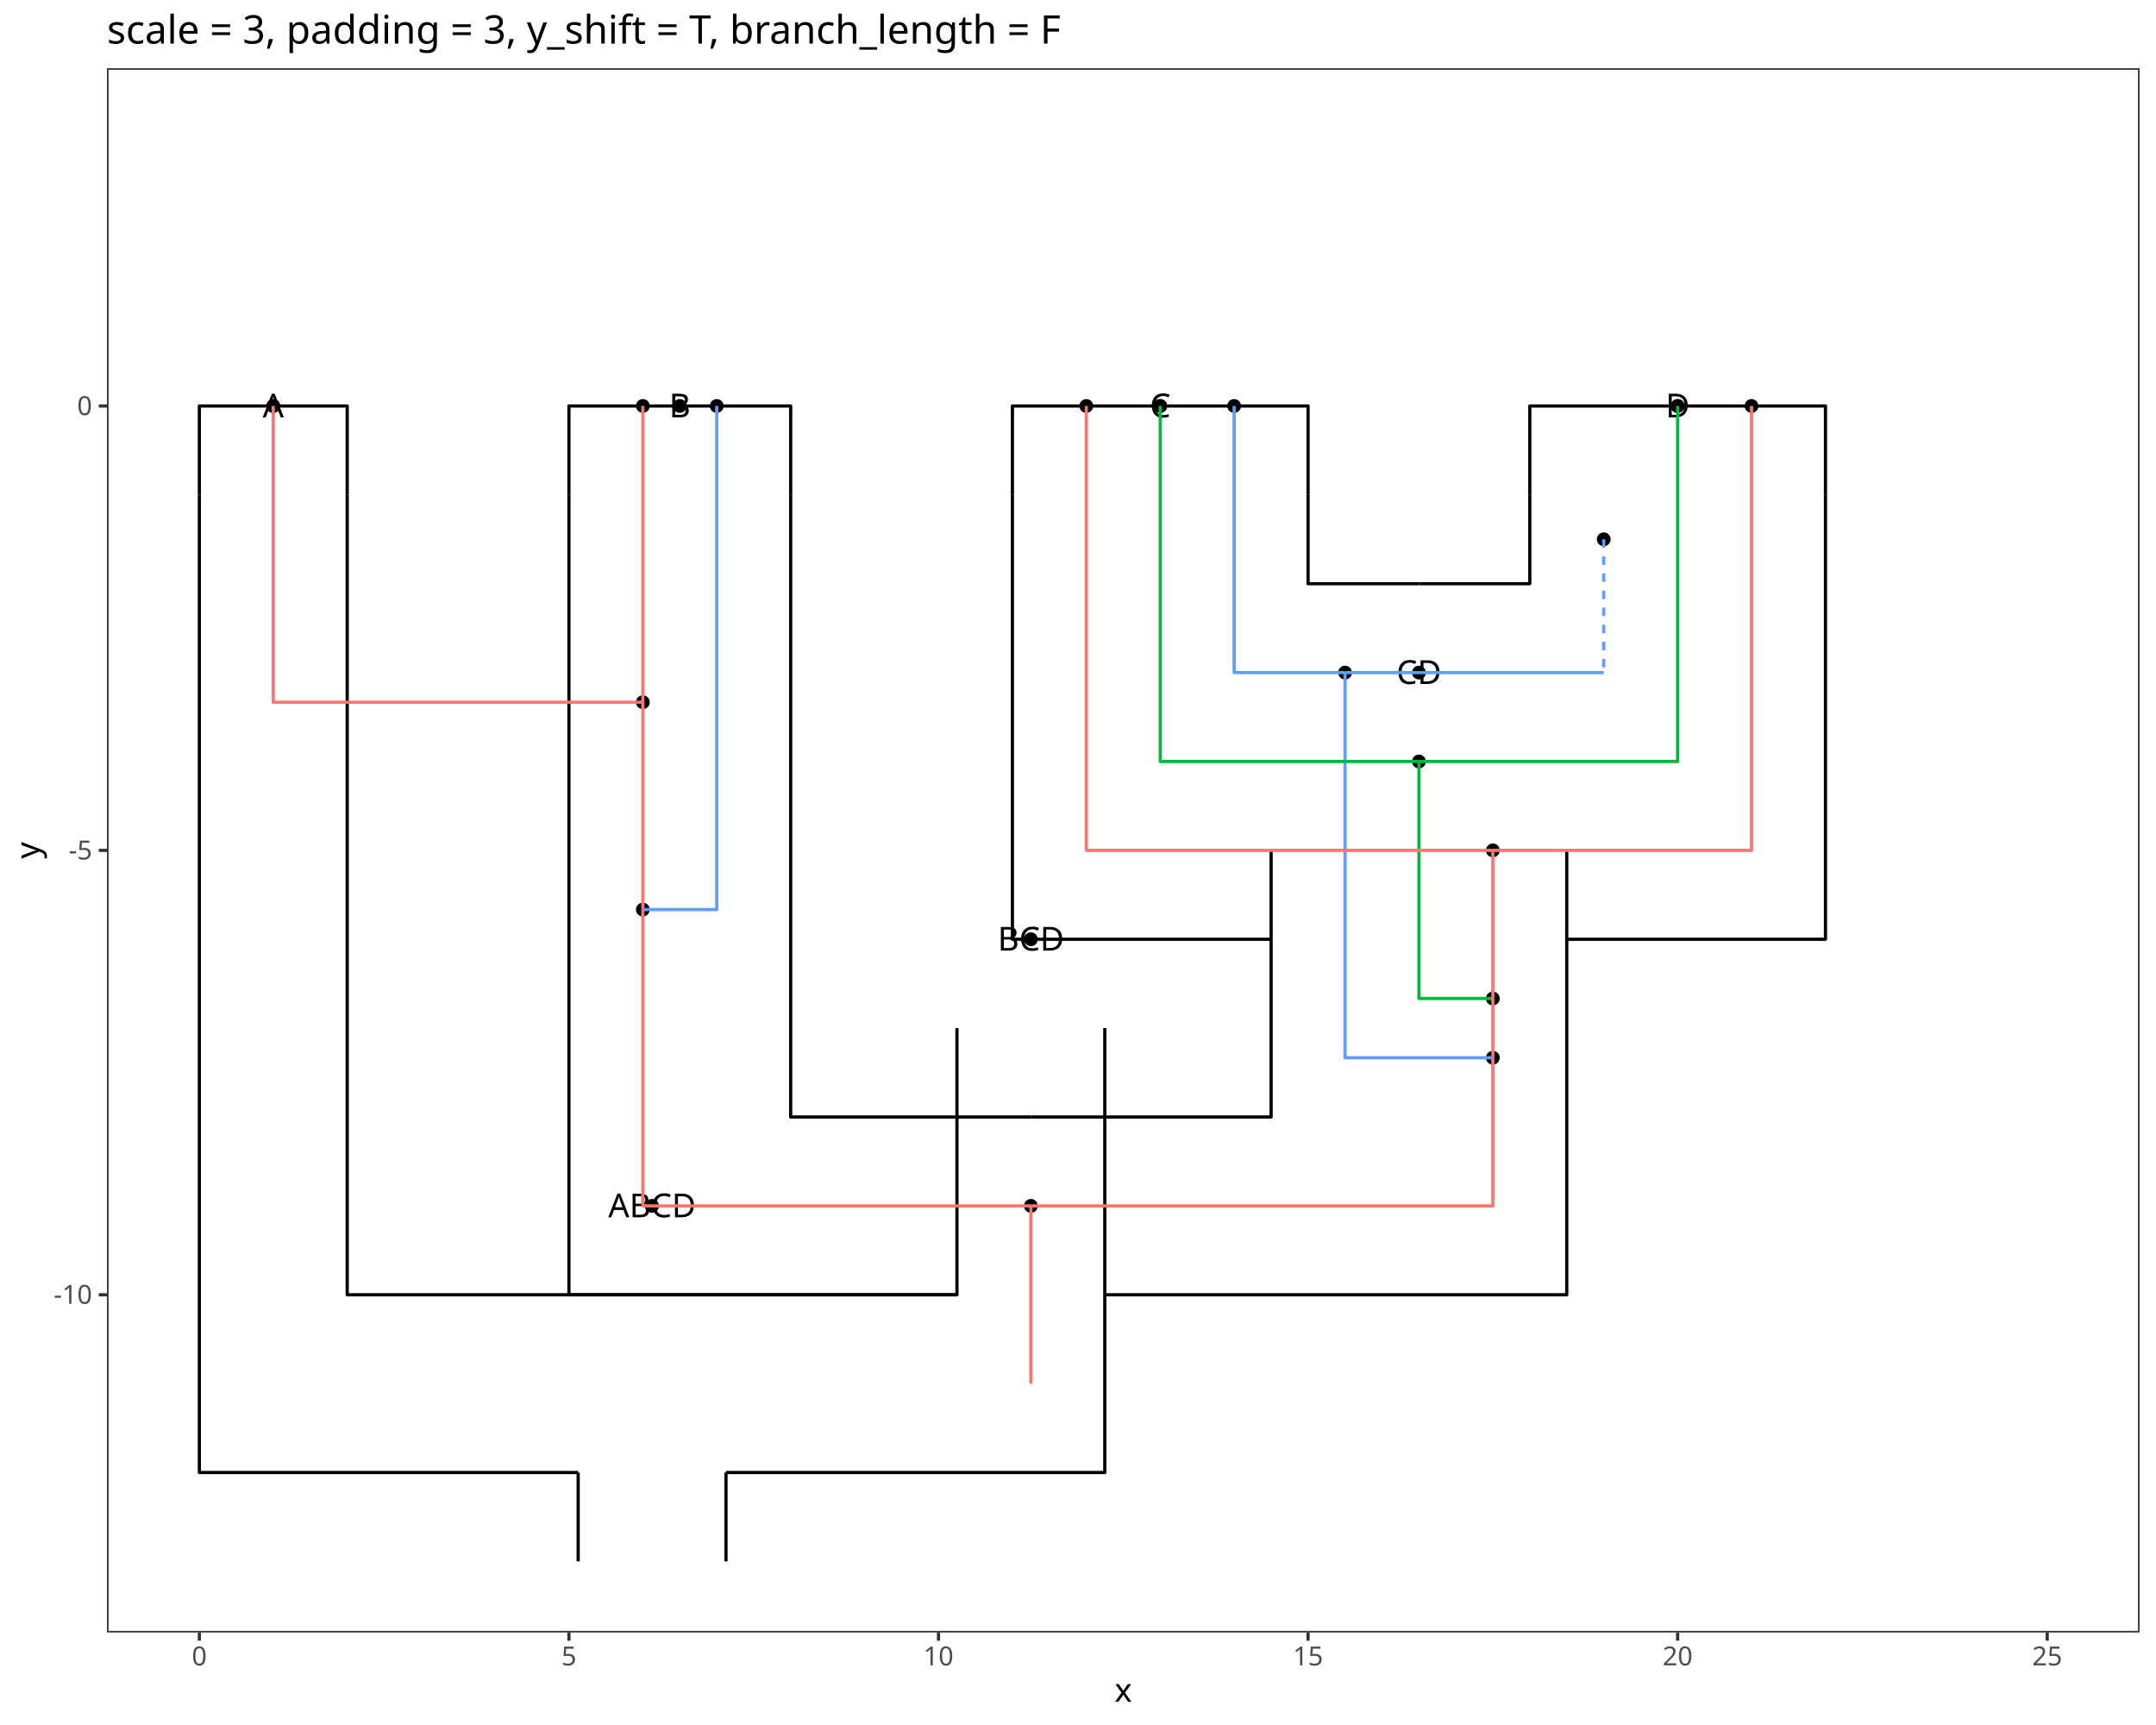
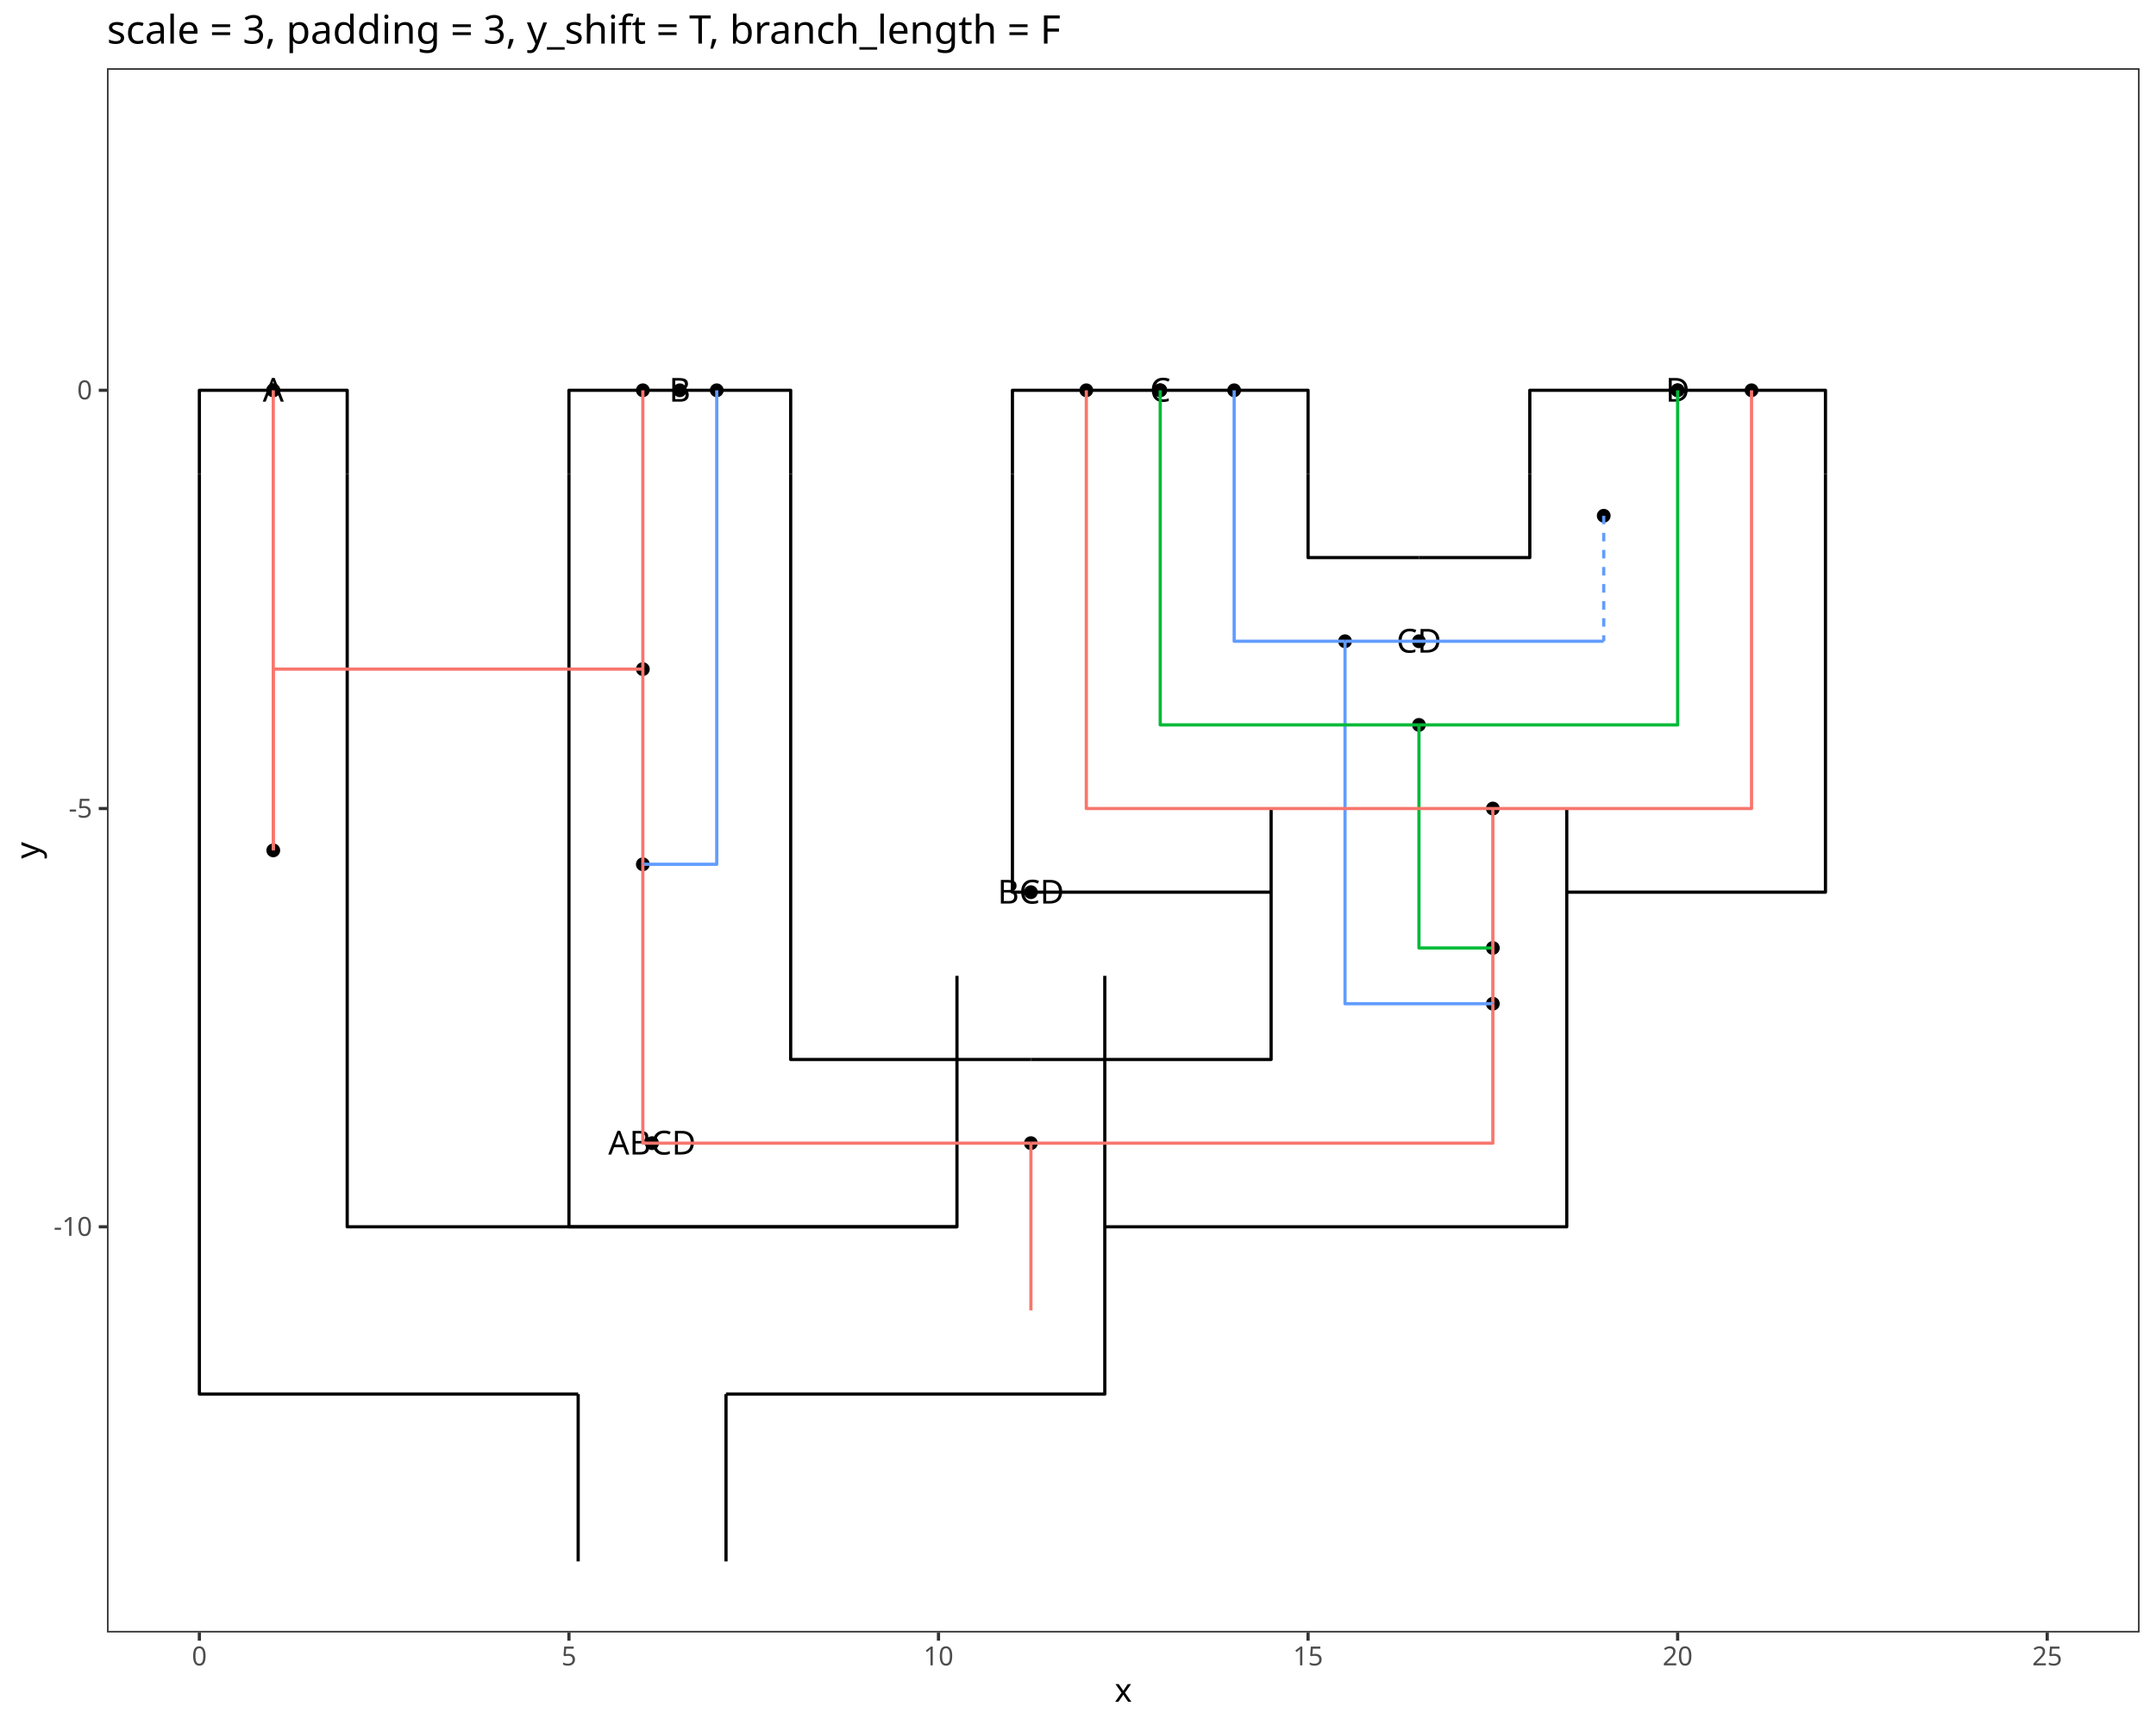
<svg xmlns="http://www.w3.org/2000/svg" class="svglite" data-engine-version="2.0" width="720.00pt" height="576.00pt" viewBox="0 0 720.00 576.00">
  <defs>
    <style type="text/css">
    .svglite line, .svglite polyline, .svglite polygon, .svglite path, .svglite rect, .svglite circle {
      fill: none;
      stroke: #000000;
      stroke-linecap: round;
      stroke-linejoin: round;
      stroke-miterlimit: 10.00;
    }
  </style>
  </defs>
  <rect width="100%" height="100%" style="stroke: none; fill: #FFFFFF;" />
  <defs>
    <clipPath id="cpMC4wMHw3MjAuMDB8MC4wMHw1NzYuMDA=">
      <rect x="0.00" y="0.00" width="720.00" height="576.00" />
    </clipPath>
  </defs>
  <g clip-path="url(#cpMC4wMHw3MjAuMDB8MC4wMHw1NzYuMDA=)">
    <rect x="0.00" y="0.00" width="720.00" height="576.00" style="stroke-width: 1.07; stroke: #FFFFFF; fill: #FFFFFF;" />
  </g>
  <defs>
    <clipPath id="cpMzUuNzJ8NzE0LjUyfDIyLjc4fDU0NS4xMQ==">
      <rect x="35.72" y="22.78" width="678.80" height="522.33" />
    </clipPath>
  </defs>
  <g clip-path="url(#cpMzUuNzJ8NzE0LjUyfDIyLjc4fDU0NS4xMQ==)">
    <rect x="35.72" y="22.78" width="678.80" height="522.33" style="stroke-width: 1.07; stroke: none; fill: #FFFFFF;" />
-     <polyline points="66.58,165.24 66.58,135.56 115.95,135.56 115.95,165.24 " style="stroke-width: 1.07; stroke-linecap: butt;" />
-     <polyline points="115.95,165.24 115.95,432.34 217.76,432.34 " style="stroke-width: 1.07; stroke-linecap: butt;" />
-     <polyline points="217.76,432.34 319.58,432.34 319.58,343.30 " style="stroke-width: 1.07; stroke-linecap: butt;" />
-     <polyline points="66.58,165.24 66.58,491.69 193.08,491.69 " style="stroke-width: 1.07; stroke-linecap: butt;" />
-     <polyline points="242.45,491.69 368.95,491.69 368.95,343.30 " style="stroke-width: 1.07; stroke-linecap: butt;" />
-     <polyline points="193.08,491.69 193.08,521.37 " style="stroke-width: 1.07; stroke-linecap: butt;" />
-     <polyline points="242.45,491.69 242.45,521.37 " style="stroke-width: 1.07; stroke-linecap: butt;" />
-     <polyline points="190.00,165.24 190.00,135.56 264.05,135.56 264.05,165.24 " style="stroke-width: 1.07; stroke-linecap: butt;" />
-     <polyline points="264.05,165.24 264.05,372.98 344.27,372.98 " style="stroke-width: 1.07; stroke-linecap: butt;" />
-     <polyline points="344.27,372.98 424.49,372.98 424.49,283.95 " style="stroke-width: 1.07; stroke-linecap: butt;" />
-     <polyline points="190.00,165.24 190.00,432.34 319.58,432.34 " style="stroke-width: 1.07; stroke-linecap: butt;" />
-     <polyline points="368.95,432.34 523.22,432.34 523.22,283.95 " style="stroke-width: 1.07; stroke-linecap: butt;" />
-     <polyline points="338.10,165.24 338.10,135.56 436.83,135.56 436.83,165.24 " style="stroke-width: 1.07; stroke-linecap: butt;" />
-     <polyline points="436.83,165.24 436.83,194.91 473.86,194.91 " style="stroke-width: 1.07; stroke-linecap: butt;" />
-     <polyline points="473.86,194.91 510.88,194.91 510.88,165.24 " style="stroke-width: 1.07; stroke-linecap: butt;" />
-     <polyline points="338.10,165.24 338.10,313.63 424.49,313.63 " style="stroke-width: 1.07; stroke-linecap: butt;" />
-     <polyline points="523.22,313.63 609.62,313.63 609.62,165.24 " style="stroke-width: 1.07; stroke-linecap: butt;" />
-     <polyline points="510.88,165.24 510.88,135.56 609.62,135.56 609.62,165.24 " style="stroke-width: 1.07; stroke-linecap: butt;" />
-     <circle cx="217.76" cy="402.66" r="1.95" style="stroke-width: 0.71; fill: #000000;" />
-     <circle cx="91.26" cy="135.56" r="1.95" style="stroke-width: 0.71; fill: #000000;" />
-     <circle cx="344.27" cy="313.63" r="1.95" style="stroke-width: 0.71; fill: #000000;" />
-     <circle cx="227.02" cy="135.56" r="1.95" style="stroke-width: 0.71; fill: #000000;" />
-     <circle cx="473.86" cy="224.59" r="1.95" style="stroke-width: 0.71; fill: #000000;" />
-     <circle cx="387.46" cy="135.56" r="1.95" style="stroke-width: 0.71; fill: #000000;" />
-     <circle cx="560.25" cy="135.56" r="1.95" style="stroke-width: 0.71; fill: #000000;" />
-     <text x="217.76" y="406.46" text-anchor="middle" style="font-size: 11.04px; font-family: sans;" textLength="30.68px" lengthAdjust="spacingAndGlyphs">ABCD</text>
-     <text x="91.26" y="139.36" text-anchor="middle" style="font-size: 11.04px; font-family: sans;" textLength="7.37px" lengthAdjust="spacingAndGlyphs">A</text>
-     <text x="344.27" y="317.42" text-anchor="middle" style="font-size: 11.04px; font-family: sans;" textLength="23.32px" lengthAdjust="spacingAndGlyphs">BCD</text>
-     <text x="227.02" y="139.36" text-anchor="middle" style="font-size: 11.04px; font-family: sans;" textLength="7.37px" lengthAdjust="spacingAndGlyphs">B</text>
-     <text x="473.86" y="228.39" text-anchor="middle" style="font-size: 11.04px; font-family: sans;" textLength="15.95px" lengthAdjust="spacingAndGlyphs">CD</text>
-     <text x="387.46" y="139.36" text-anchor="middle" style="font-size: 11.04px; font-family: sans;" textLength="7.98px" lengthAdjust="spacingAndGlyphs">C</text>
-     <text x="560.25" y="139.36" text-anchor="middle" style="font-size: 11.04px; font-family: sans;" textLength="7.98px" lengthAdjust="spacingAndGlyphs">D</text>
-     <circle cx="344.27" cy="402.66" r="1.95" style="stroke-width: 0.71; fill: #000000;" />
-     <circle cx="214.68" cy="303.73" r="1.95" style="stroke-width: 0.71; fill: #000000;" />
-     <circle cx="214.68" cy="234.48" r="1.95" style="stroke-width: 0.71; fill: #000000;" />
-     <circle cx="91.26" cy="135.56" r="1.95" style="stroke-width: 0.71; fill: #000000;" />
-     <circle cx="214.68" cy="135.56" r="1.95" style="stroke-width: 0.71; fill: #000000;" />
-     <circle cx="239.36" cy="135.56" r="1.95" style="stroke-width: 0.71; fill: #000000;" />
-     <circle cx="498.54" cy="353.20" r="1.95" style="stroke-width: 0.71; fill: #000000;" />
-     <circle cx="498.54" cy="333.41" r="1.95" style="stroke-width: 0.71; fill: #000000;" />
-     <circle cx="498.54" cy="283.95" r="1.95" style="stroke-width: 0.71; fill: #000000;" />
-     <circle cx="362.78" cy="135.56" r="1.95" style="stroke-width: 0.71; fill: #000000;" />
-     <circle cx="584.93" cy="135.56" r="1.95" style="stroke-width: 0.71; fill: #000000;" />
-     <circle cx="473.86" cy="254.27" r="1.95" style="stroke-width: 0.71; fill: #000000;" />
-     <circle cx="387.46" cy="135.56" r="1.95" style="stroke-width: 0.71; fill: #000000;" />
-     <circle cx="560.25" cy="135.56" r="1.95" style="stroke-width: 0.71; fill: #000000;" />
-     <circle cx="449.17" cy="224.59" r="1.95" style="stroke-width: 0.71; fill: #000000;" />
-     <circle cx="412.15" cy="135.56" r="1.95" style="stroke-width: 0.71; fill: #000000;" />
-     <circle cx="535.57" cy="180.08" r="1.95" style="stroke-width: 0.71; fill: #000000;" />
-     <polyline points="473.86,254.27 560.25,254.27 560.25,135.56 " style="stroke-width: 1.07; stroke: #00BA38; stroke-linecap: butt;" />
-     <polyline points="473.86,254.27 473.86,333.41 498.54,333.41 " style="stroke-width: 1.07; stroke: #00BA38; stroke-linecap: butt;" />
-     <polyline points="498.54,353.20 498.54,353.20 498.54,333.41 " style="stroke-width: 1.07; stroke: #F8766D; stroke-linecap: butt;" />
-     <polyline points="412.15,135.56 412.15,224.59 449.17,224.59 " style="stroke-width: 1.07; stroke: #619CFF; stroke-linecap: butt;" />
-     <polyline points="449.17,224.59 535.57,224.59 " style="stroke-width: 1.07; stroke: #619CFF; stroke-linecap: butt;" />
-     <polyline points="535.57,180.08 535.57,224.59 " style="stroke-width: 1.07; stroke: #619CFF; stroke-dasharray: 2.85,2.85; stroke-linecap: butt;" />
-     <polyline points="449.17,224.59 449.17,353.20 498.54,353.20 " style="stroke-width: 1.07; stroke: #619CFF; stroke-linecap: butt;" />
-     <polyline points="344.27,402.66 498.54,402.66 498.54,353.20 " style="stroke-width: 1.07; stroke: #F8766D; stroke-linecap: butt;" />
-     <polyline points="344.27,402.66 344.27,462.01 " style="stroke-width: 1.07; stroke: #F8766D; stroke-linecap: butt;" />
-     <polyline points="91.26,135.56 91.26,234.48 214.68,234.48 " style="stroke-width: 1.07; stroke: #F8766D; stroke-linecap: butt;" />
-     <polyline points="214.68,234.48 214.68,234.48 214.68,135.56 " style="stroke-width: 1.07; stroke: #F8766D; stroke-linecap: butt;" />
-     <polyline points="214.68,303.73 214.68,303.73 214.68,234.48 " style="stroke-width: 1.07; stroke: #F8766D; stroke-linecap: butt;" />
-     <polyline points="214.68,303.73 239.36,303.73 239.36,135.56 " style="stroke-width: 1.07; stroke: #619CFF; stroke-linecap: butt;" />
-     <polyline points="214.68,303.73 214.68,402.66 344.27,402.66 " style="stroke-width: 1.07; stroke: #F8766D; stroke-linecap: butt;" />
-     <polyline points="362.78,135.56 362.78,283.95 498.54,283.95 " style="stroke-width: 1.07; stroke: #F8766D; stroke-linecap: butt;" />
-     <polyline points="498.54,283.95 584.93,283.95 584.93,135.56 " style="stroke-width: 1.07; stroke: #F8766D; stroke-linecap: butt;" />
-     <polyline points="498.54,333.41 498.54,333.41 498.54,283.95 " style="stroke-width: 1.07; stroke: #F8766D; stroke-linecap: butt;" />
-     <polyline points="387.46,135.56 387.46,254.27 473.86,254.27 " style="stroke-width: 1.07; stroke: #00BA38; stroke-linecap: butt;" />
+     <polyline points="66.58,158.25 66.58,130.32 115.95,130.32 115.95,158.25 " style="stroke-width: 1.07; stroke-linecap: butt;" />
+     <polyline points="115.95,158.25 115.95,409.64 217.76,409.64 " style="stroke-width: 1.07; stroke-linecap: butt;" />
+     <polyline points="217.76,409.64 319.58,409.64 319.58,325.85 " style="stroke-width: 1.07; stroke-linecap: butt;" />
+     <polyline points="66.58,158.25 66.58,465.51 193.08,465.51 " style="stroke-width: 1.07; stroke-linecap: butt;" />
+     <polyline points="242.45,465.51 368.95,465.51 368.95,325.85 " style="stroke-width: 1.07; stroke-linecap: butt;" />
+     <polyline points="193.08,465.51 193.08,521.37 " style="stroke-width: 1.07; stroke-linecap: butt;" />
+     <polyline points="242.45,465.51 242.45,521.37 " style="stroke-width: 1.07; stroke-linecap: butt;" />
+     <polyline points="190.00,158.25 190.00,130.32 264.05,130.32 264.05,158.25 " style="stroke-width: 1.07; stroke-linecap: butt;" />
+     <polyline points="264.05,158.25 264.05,353.78 344.27,353.78 " style="stroke-width: 1.07; stroke-linecap: butt;" />
+     <polyline points="344.27,353.78 424.49,353.78 424.49,269.98 " style="stroke-width: 1.07; stroke-linecap: butt;" />
+     <polyline points="190.00,158.25 190.00,409.64 319.58,409.64 " style="stroke-width: 1.07; stroke-linecap: butt;" />
+     <polyline points="368.95,409.64 523.22,409.64 523.22,269.98 " style="stroke-width: 1.07; stroke-linecap: butt;" />
+     <polyline points="338.10,158.25 338.10,130.32 436.83,130.32 436.83,158.25 " style="stroke-width: 1.07; stroke-linecap: butt;" />
+     <polyline points="436.83,158.25 436.83,186.19 473.86,186.19 " style="stroke-width: 1.07; stroke-linecap: butt;" />
+     <polyline points="473.86,186.19 510.88,186.19 510.88,158.25 " style="stroke-width: 1.07; stroke-linecap: butt;" />
+     <polyline points="338.10,158.25 338.10,297.91 424.49,297.91 " style="stroke-width: 1.07; stroke-linecap: butt;" />
+     <polyline points="523.22,297.91 609.62,297.91 609.62,158.25 " style="stroke-width: 1.07; stroke-linecap: butt;" />
+     <polyline points="510.88,158.25 510.88,130.32 609.62,130.32 609.62,158.25 " style="stroke-width: 1.07; stroke-linecap: butt;" />
+     <circle cx="217.76" cy="381.71" r="1.95" style="stroke-width: 0.71; fill: #000000;" />
+     <circle cx="91.26" cy="130.32" r="1.95" style="stroke-width: 0.71; fill: #000000;" />
+     <circle cx="344.27" cy="297.91" r="1.95" style="stroke-width: 0.71; fill: #000000;" />
+     <circle cx="227.02" cy="130.32" r="1.95" style="stroke-width: 0.71; fill: #000000;" />
+     <circle cx="473.86" cy="214.12" r="1.95" style="stroke-width: 0.71; fill: #000000;" />
+     <circle cx="387.46" cy="130.32" r="1.95" style="stroke-width: 0.71; fill: #000000;" />
+     <circle cx="560.25" cy="130.32" r="1.95" style="stroke-width: 0.71; fill: #000000;" />
+     <text x="217.76" y="385.51" text-anchor="middle" style="font-size: 11.04px; font-family: sans;" textLength="30.68px" lengthAdjust="spacingAndGlyphs">ABCD</text>
+     <text x="91.26" y="134.12" text-anchor="middle" style="font-size: 11.04px; font-family: sans;" textLength="7.37px" lengthAdjust="spacingAndGlyphs">A</text>
+     <text x="344.27" y="301.71" text-anchor="middle" style="font-size: 11.04px; font-family: sans;" textLength="23.32px" lengthAdjust="spacingAndGlyphs">BCD</text>
+     <text x="227.02" y="134.12" text-anchor="middle" style="font-size: 11.04px; font-family: sans;" textLength="7.37px" lengthAdjust="spacingAndGlyphs">B</text>
+     <text x="473.86" y="217.92" text-anchor="middle" style="font-size: 11.04px; font-family: sans;" textLength="15.95px" lengthAdjust="spacingAndGlyphs">CD</text>
+     <text x="387.46" y="134.12" text-anchor="middle" style="font-size: 11.04px; font-family: sans;" textLength="7.98px" lengthAdjust="spacingAndGlyphs">C</text>
+     <text x="560.25" y="134.12" text-anchor="middle" style="font-size: 11.04px; font-family: sans;" textLength="7.98px" lengthAdjust="spacingAndGlyphs">D</text>
+     <circle cx="344.27" cy="381.71" r="1.95" style="stroke-width: 0.71; fill: #000000;" />
+     <circle cx="214.68" cy="288.60" r="1.95" style="stroke-width: 0.71; fill: #000000;" />
+     <circle cx="214.68" cy="223.43" r="1.95" style="stroke-width: 0.71; fill: #000000;" />
+     <circle cx="91.26" cy="283.95" r="1.95" style="stroke-width: 0.71; fill: #000000;" />
+     <circle cx="91.26" cy="130.32" r="1.95" style="stroke-width: 0.71; fill: #000000;" />
+     <circle cx="214.68" cy="130.32" r="1.95" style="stroke-width: 0.71; fill: #000000;" />
+     <circle cx="239.36" cy="130.32" r="1.95" style="stroke-width: 0.71; fill: #000000;" />
+     <circle cx="498.54" cy="335.16" r="1.95" style="stroke-width: 0.71; fill: #000000;" />
+     <circle cx="498.54" cy="316.54" r="1.95" style="stroke-width: 0.71; fill: #000000;" />
+     <circle cx="498.54" cy="269.98" r="1.95" style="stroke-width: 0.71; fill: #000000;" />
+     <circle cx="362.78" cy="130.32" r="1.95" style="stroke-width: 0.71; fill: #000000;" />
+     <circle cx="584.93" cy="130.32" r="1.95" style="stroke-width: 0.71; fill: #000000;" />
+     <circle cx="473.86" cy="242.05" r="1.95" style="stroke-width: 0.71; fill: #000000;" />
+     <circle cx="387.46" cy="130.32" r="1.95" style="stroke-width: 0.71; fill: #000000;" />
+     <circle cx="560.25" cy="130.32" r="1.95" style="stroke-width: 0.71; fill: #000000;" />
+     <circle cx="449.17" cy="214.12" r="1.95" style="stroke-width: 0.71; fill: #000000;" />
+     <circle cx="412.15" cy="130.32" r="1.95" style="stroke-width: 0.71; fill: #000000;" />
+     <circle cx="535.57" cy="172.22" r="1.95" style="stroke-width: 0.71; fill: #000000;" />
+     <polyline points="473.86,242.05 560.25,242.05 560.25,130.32 " style="stroke-width: 1.07; stroke: #00BA38; stroke-linecap: butt;" />
+     <polyline points="473.86,242.05 473.86,316.54 498.54,316.54 " style="stroke-width: 1.07; stroke: #00BA38; stroke-linecap: butt;" />
+     <polyline points="498.54,335.16 498.54,335.16 498.54,316.54 " style="stroke-width: 1.07; stroke: #F8766D; stroke-linecap: butt;" />
+     <polyline points="412.15,130.32 412.15,214.12 449.17,214.12 " style="stroke-width: 1.07; stroke: #619CFF; stroke-linecap: butt;" />
+     <polyline points="449.17,214.12 535.57,214.12 " style="stroke-width: 1.07; stroke: #619CFF; stroke-linecap: butt;" />
+     <polyline points="535.57,172.22 535.57,214.12 " style="stroke-width: 1.07; stroke: #619CFF; stroke-dasharray: 2.85,2.85; stroke-linecap: butt;" />
+     <polyline points="449.17,214.12 449.17,335.16 498.54,335.16 " style="stroke-width: 1.07; stroke: #619CFF; stroke-linecap: butt;" />
+     <polyline points="344.27,381.71 498.54,381.71 498.54,335.16 " style="stroke-width: 1.07; stroke: #F8766D; stroke-linecap: butt;" />
+     <polyline points="344.27,381.71 344.27,437.57 " style="stroke-width: 1.07; stroke: #F8766D; stroke-linecap: butt;" />
+     <polyline points="91.26,283.95 91.26,283.95 91.26,130.32 " style="stroke-width: 1.07; stroke: #F8766D; stroke-linecap: butt;" />
+     <polyline points="91.26,283.95 91.26,223.43 214.68,223.43 " style="stroke-width: 1.07; stroke: #F8766D; stroke-linecap: butt;" />
+     <polyline points="214.68,223.43 214.68,223.43 214.68,130.32 " style="stroke-width: 1.07; stroke: #F8766D; stroke-linecap: butt;" />
+     <polyline points="214.68,288.60 214.68,288.60 214.68,223.43 " style="stroke-width: 1.07; stroke: #F8766D; stroke-linecap: butt;" />
+     <polyline points="214.68,288.60 239.36,288.60 239.36,130.32 " style="stroke-width: 1.07; stroke: #619CFF; stroke-linecap: butt;" />
+     <polyline points="214.68,288.60 214.68,381.71 344.27,381.71 " style="stroke-width: 1.07; stroke: #F8766D; stroke-linecap: butt;" />
+     <polyline points="362.78,130.32 362.78,269.98 498.54,269.98 " style="stroke-width: 1.07; stroke: #F8766D; stroke-linecap: butt;" />
+     <polyline points="498.54,269.98 584.93,269.98 584.93,130.32 " style="stroke-width: 1.07; stroke: #F8766D; stroke-linecap: butt;" />
+     <polyline points="498.54,316.54 498.54,316.54 498.54,269.98 " style="stroke-width: 1.07; stroke: #F8766D; stroke-linecap: butt;" />
+     <polyline points="387.46,130.32 387.46,242.05 473.86,242.05 " style="stroke-width: 1.07; stroke: #00BA38; stroke-linecap: butt;" />
    <circle cx="683.67" cy="46.53" r="1.95" style="stroke-width: 0.71; stroke: none;" />
-     <circle cx="217.76" cy="491.69" r="1.95" style="stroke-width: 0.71; stroke: none;" />
+     <circle cx="217.76" cy="465.51" r="1.95" style="stroke-width: 0.71; stroke: none;" />
    <rect x="35.72" y="22.78" width="678.80" height="522.33" style="stroke-width: 1.07; stroke: #333333;" />
  </g>
  <g clip-path="url(#cpMC4wMHw3MjAuMDB8MC4wMHw1NzYuMDA=)">
-     <text x="30.79" y="435.36" text-anchor="end" style="font-size: 8.80px; fill: #4D4D4D; font-family: sans;" textLength="12.72px" lengthAdjust="spacingAndGlyphs">-10</text>
-     <text x="30.79" y="286.98" text-anchor="end" style="font-size: 8.80px; fill: #4D4D4D; font-family: sans;" textLength="7.82px" lengthAdjust="spacingAndGlyphs">-5</text>
-     <text x="30.79" y="138.59" text-anchor="end" style="font-size: 8.80px; fill: #4D4D4D; font-family: sans;" textLength="4.89px" lengthAdjust="spacingAndGlyphs">0</text>
-     <polyline points="32.98,432.34 35.72,432.34 " style="stroke-width: 1.07; stroke: #333333; stroke-linecap: butt;" />
-     <polyline points="32.98,283.95 35.72,283.95 " style="stroke-width: 1.07; stroke: #333333; stroke-linecap: butt;" />
-     <polyline points="32.98,135.56 35.72,135.56 " style="stroke-width: 1.07; stroke: #333333; stroke-linecap: butt;" />
+     <text x="30.79" y="412.67" text-anchor="end" style="font-size: 8.80px; fill: #4D4D4D; font-family: sans;" textLength="12.72px" lengthAdjust="spacingAndGlyphs">-10</text>
+     <text x="30.79" y="273.01" text-anchor="end" style="font-size: 8.80px; fill: #4D4D4D; font-family: sans;" textLength="7.82px" lengthAdjust="spacingAndGlyphs">-5</text>
+     <text x="30.79" y="133.35" text-anchor="end" style="font-size: 8.80px; fill: #4D4D4D; font-family: sans;" textLength="4.89px" lengthAdjust="spacingAndGlyphs">0</text>
+     <polyline points="32.98,409.64 35.72,409.64 " style="stroke-width: 1.07; stroke: #333333; stroke-linecap: butt;" />
+     <polyline points="32.98,269.98 35.72,269.98 " style="stroke-width: 1.07; stroke: #333333; stroke-linecap: butt;" />
+     <polyline points="32.98,130.32 35.72,130.32 " style="stroke-width: 1.07; stroke: #333333; stroke-linecap: butt;" />
    <polyline points="66.58,547.85 66.58,545.11 " style="stroke-width: 1.07; stroke: #333333; stroke-linecap: butt;" />
    <polyline points="190.00,547.85 190.00,545.11 " style="stroke-width: 1.07; stroke: #333333; stroke-linecap: butt;" />
    <polyline points="313.41,547.85 313.41,545.11 " style="stroke-width: 1.07; stroke: #333333; stroke-linecap: butt;" />
    <polyline points="436.83,547.85 436.83,545.11 " style="stroke-width: 1.07; stroke: #333333; stroke-linecap: butt;" />
    <polyline points="560.25,547.85 560.25,545.11 " style="stroke-width: 1.07; stroke: #333333; stroke-linecap: butt;" />
    <polyline points="683.67,547.85 683.67,545.11 " style="stroke-width: 1.07; stroke: #333333; stroke-linecap: butt;" />
    <text x="66.58" y="556.10" text-anchor="middle" style="font-size: 8.80px; fill: #4D4D4D; font-family: sans;" textLength="4.89px" lengthAdjust="spacingAndGlyphs">0</text>
    <text x="190.00" y="556.10" text-anchor="middle" style="font-size: 8.80px; fill: #4D4D4D; font-family: sans;" textLength="4.89px" lengthAdjust="spacingAndGlyphs">5</text>
    <text x="313.41" y="556.10" text-anchor="middle" style="font-size: 8.80px; fill: #4D4D4D; font-family: sans;" textLength="9.79px" lengthAdjust="spacingAndGlyphs">10</text>
    <text x="436.83" y="556.10" text-anchor="middle" style="font-size: 8.80px; fill: #4D4D4D; font-family: sans;" textLength="9.79px" lengthAdjust="spacingAndGlyphs">15</text>
    <text x="560.25" y="556.10" text-anchor="middle" style="font-size: 8.80px; fill: #4D4D4D; font-family: sans;" textLength="9.79px" lengthAdjust="spacingAndGlyphs">20</text>
    <text x="683.67" y="556.10" text-anchor="middle" style="font-size: 8.80px; fill: #4D4D4D; font-family: sans;" textLength="9.79px" lengthAdjust="spacingAndGlyphs">25</text>
    <text x="375.12" y="568.24" text-anchor="middle" style="font-size: 11.00px; font-family: sans;" textLength="5.50px" lengthAdjust="spacingAndGlyphs">x</text>
    <text transform="translate(13.05,283.95) rotate(-90)" text-anchor="middle" style="font-size: 11.00px; font-family: sans;" textLength="5.50px" lengthAdjust="spacingAndGlyphs">y</text>
    <text x="35.72" y="14.56" style="font-size: 13.20px; font-family: sans;" textLength="312.64px" lengthAdjust="spacingAndGlyphs">scale = 3, padding = 3, y_shift = T, branch_length = F</text>
  </g>
</svg>
